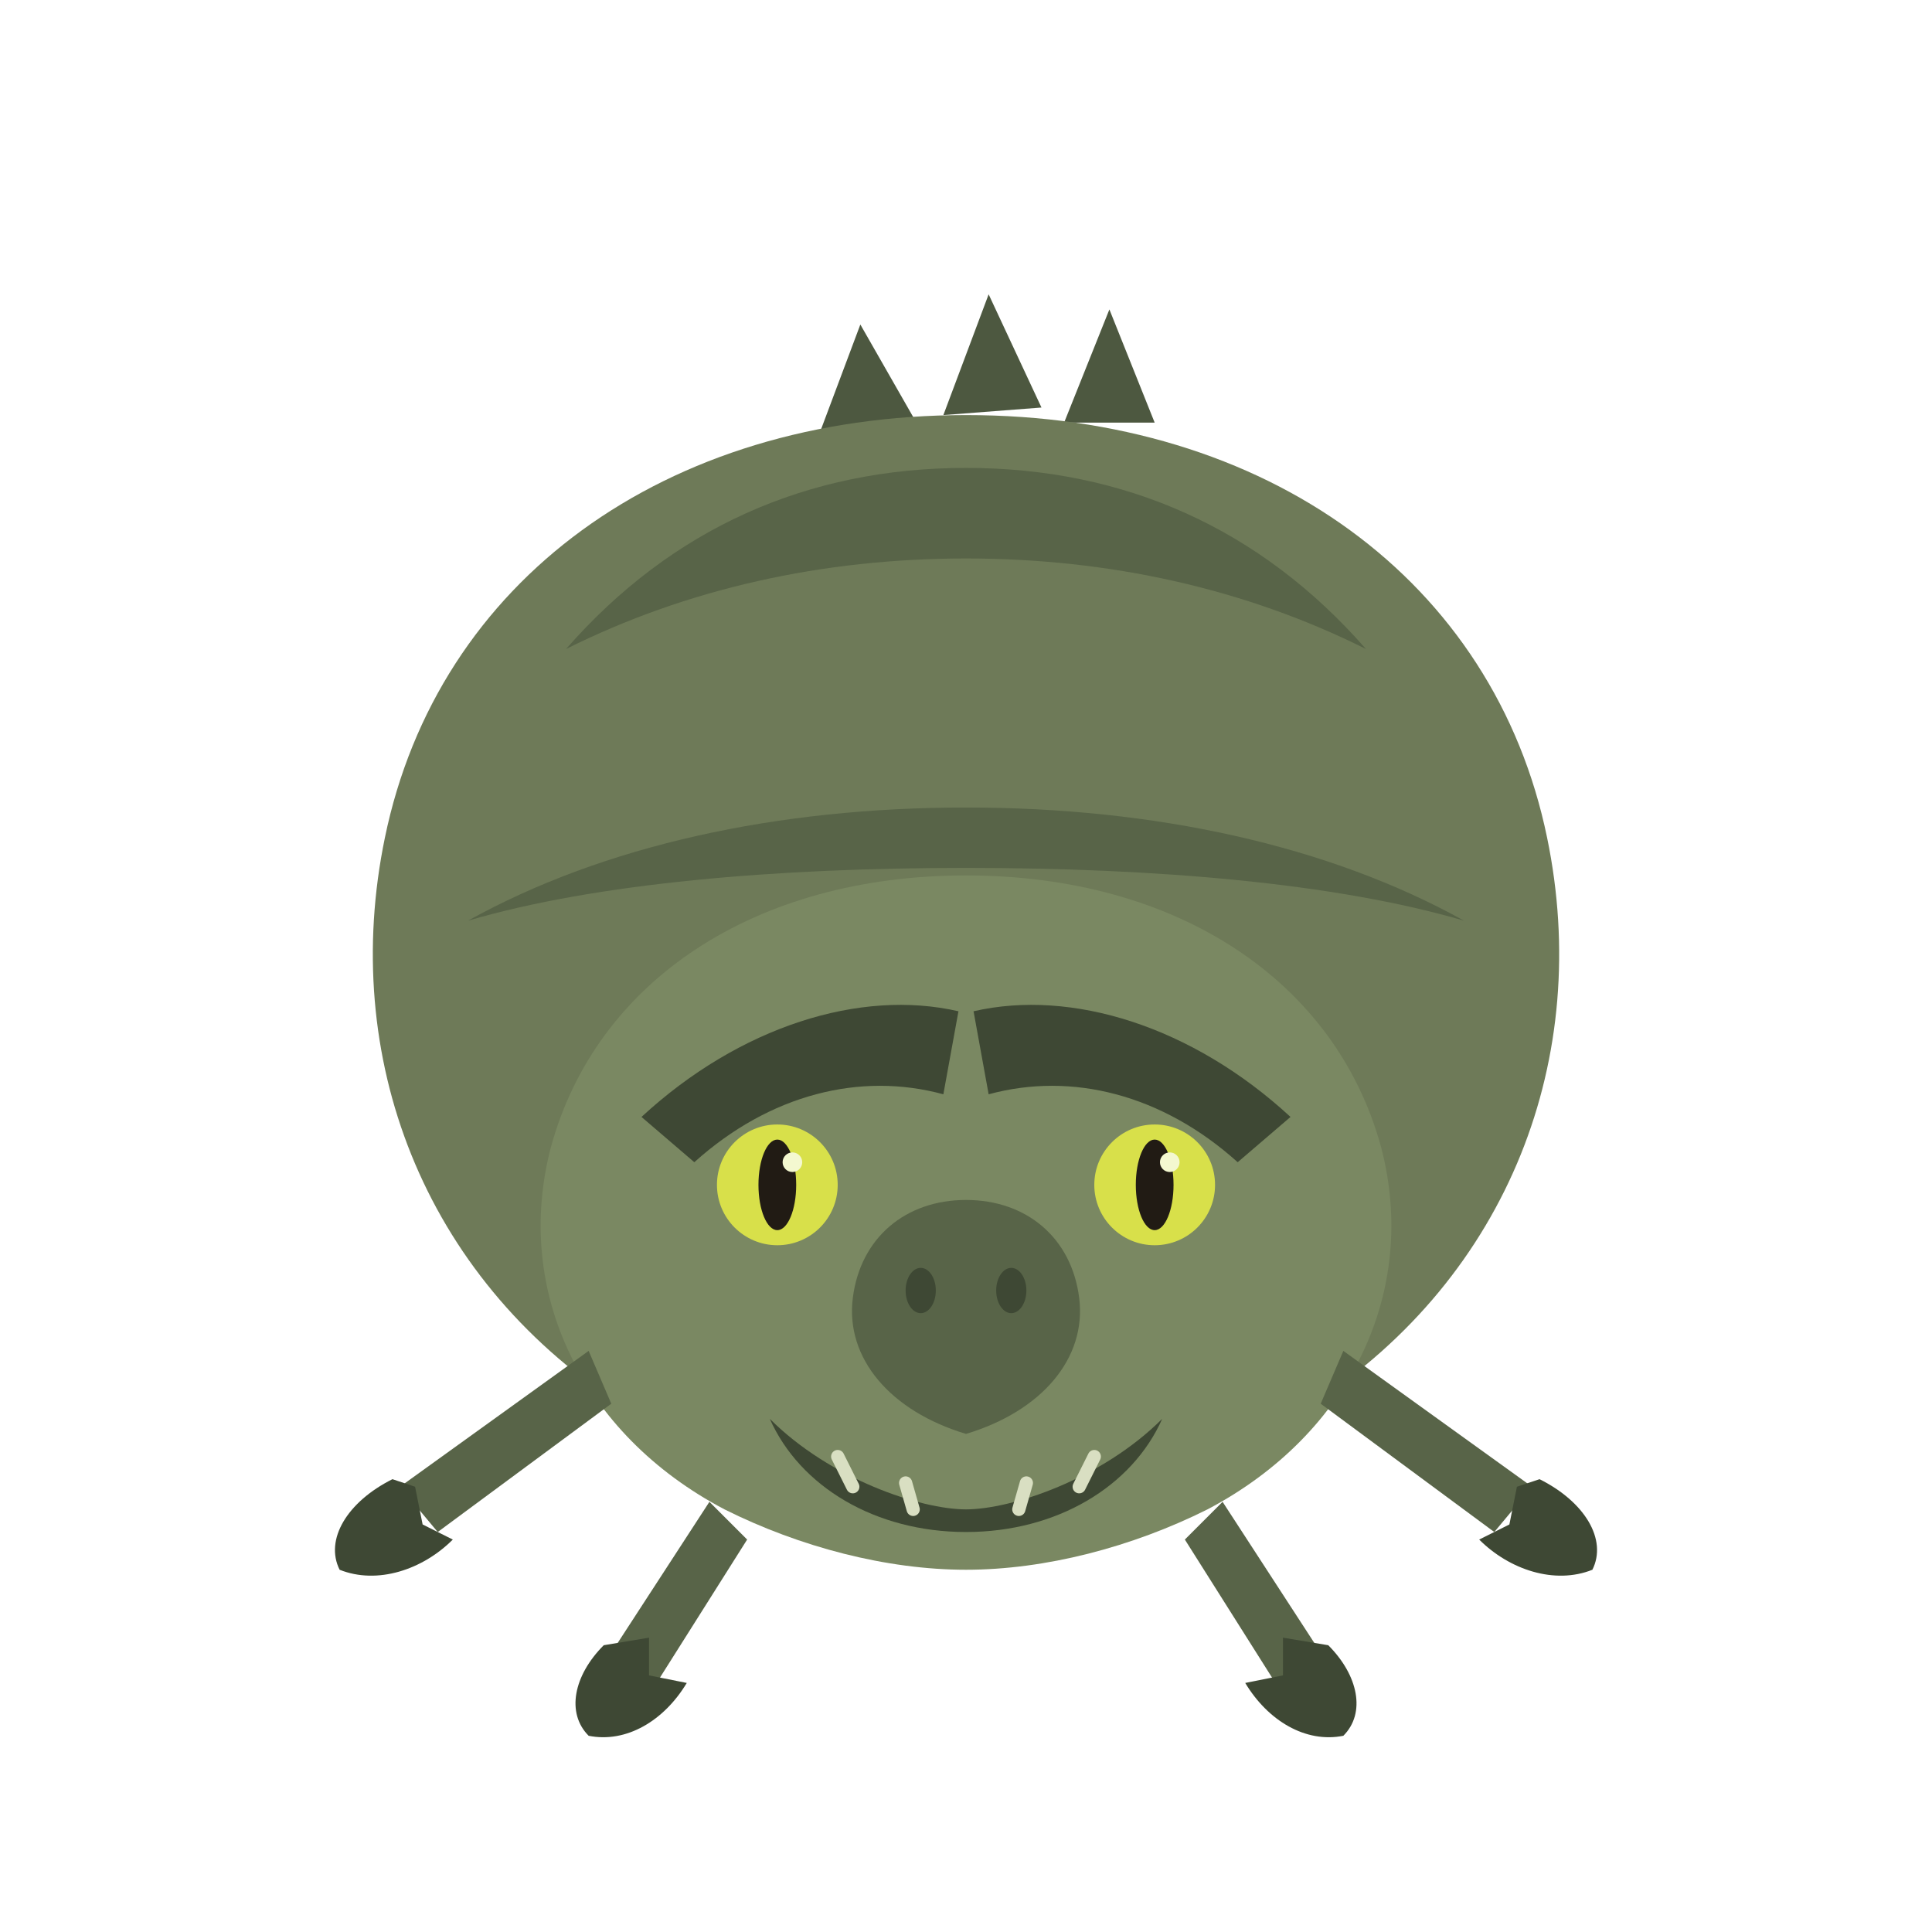
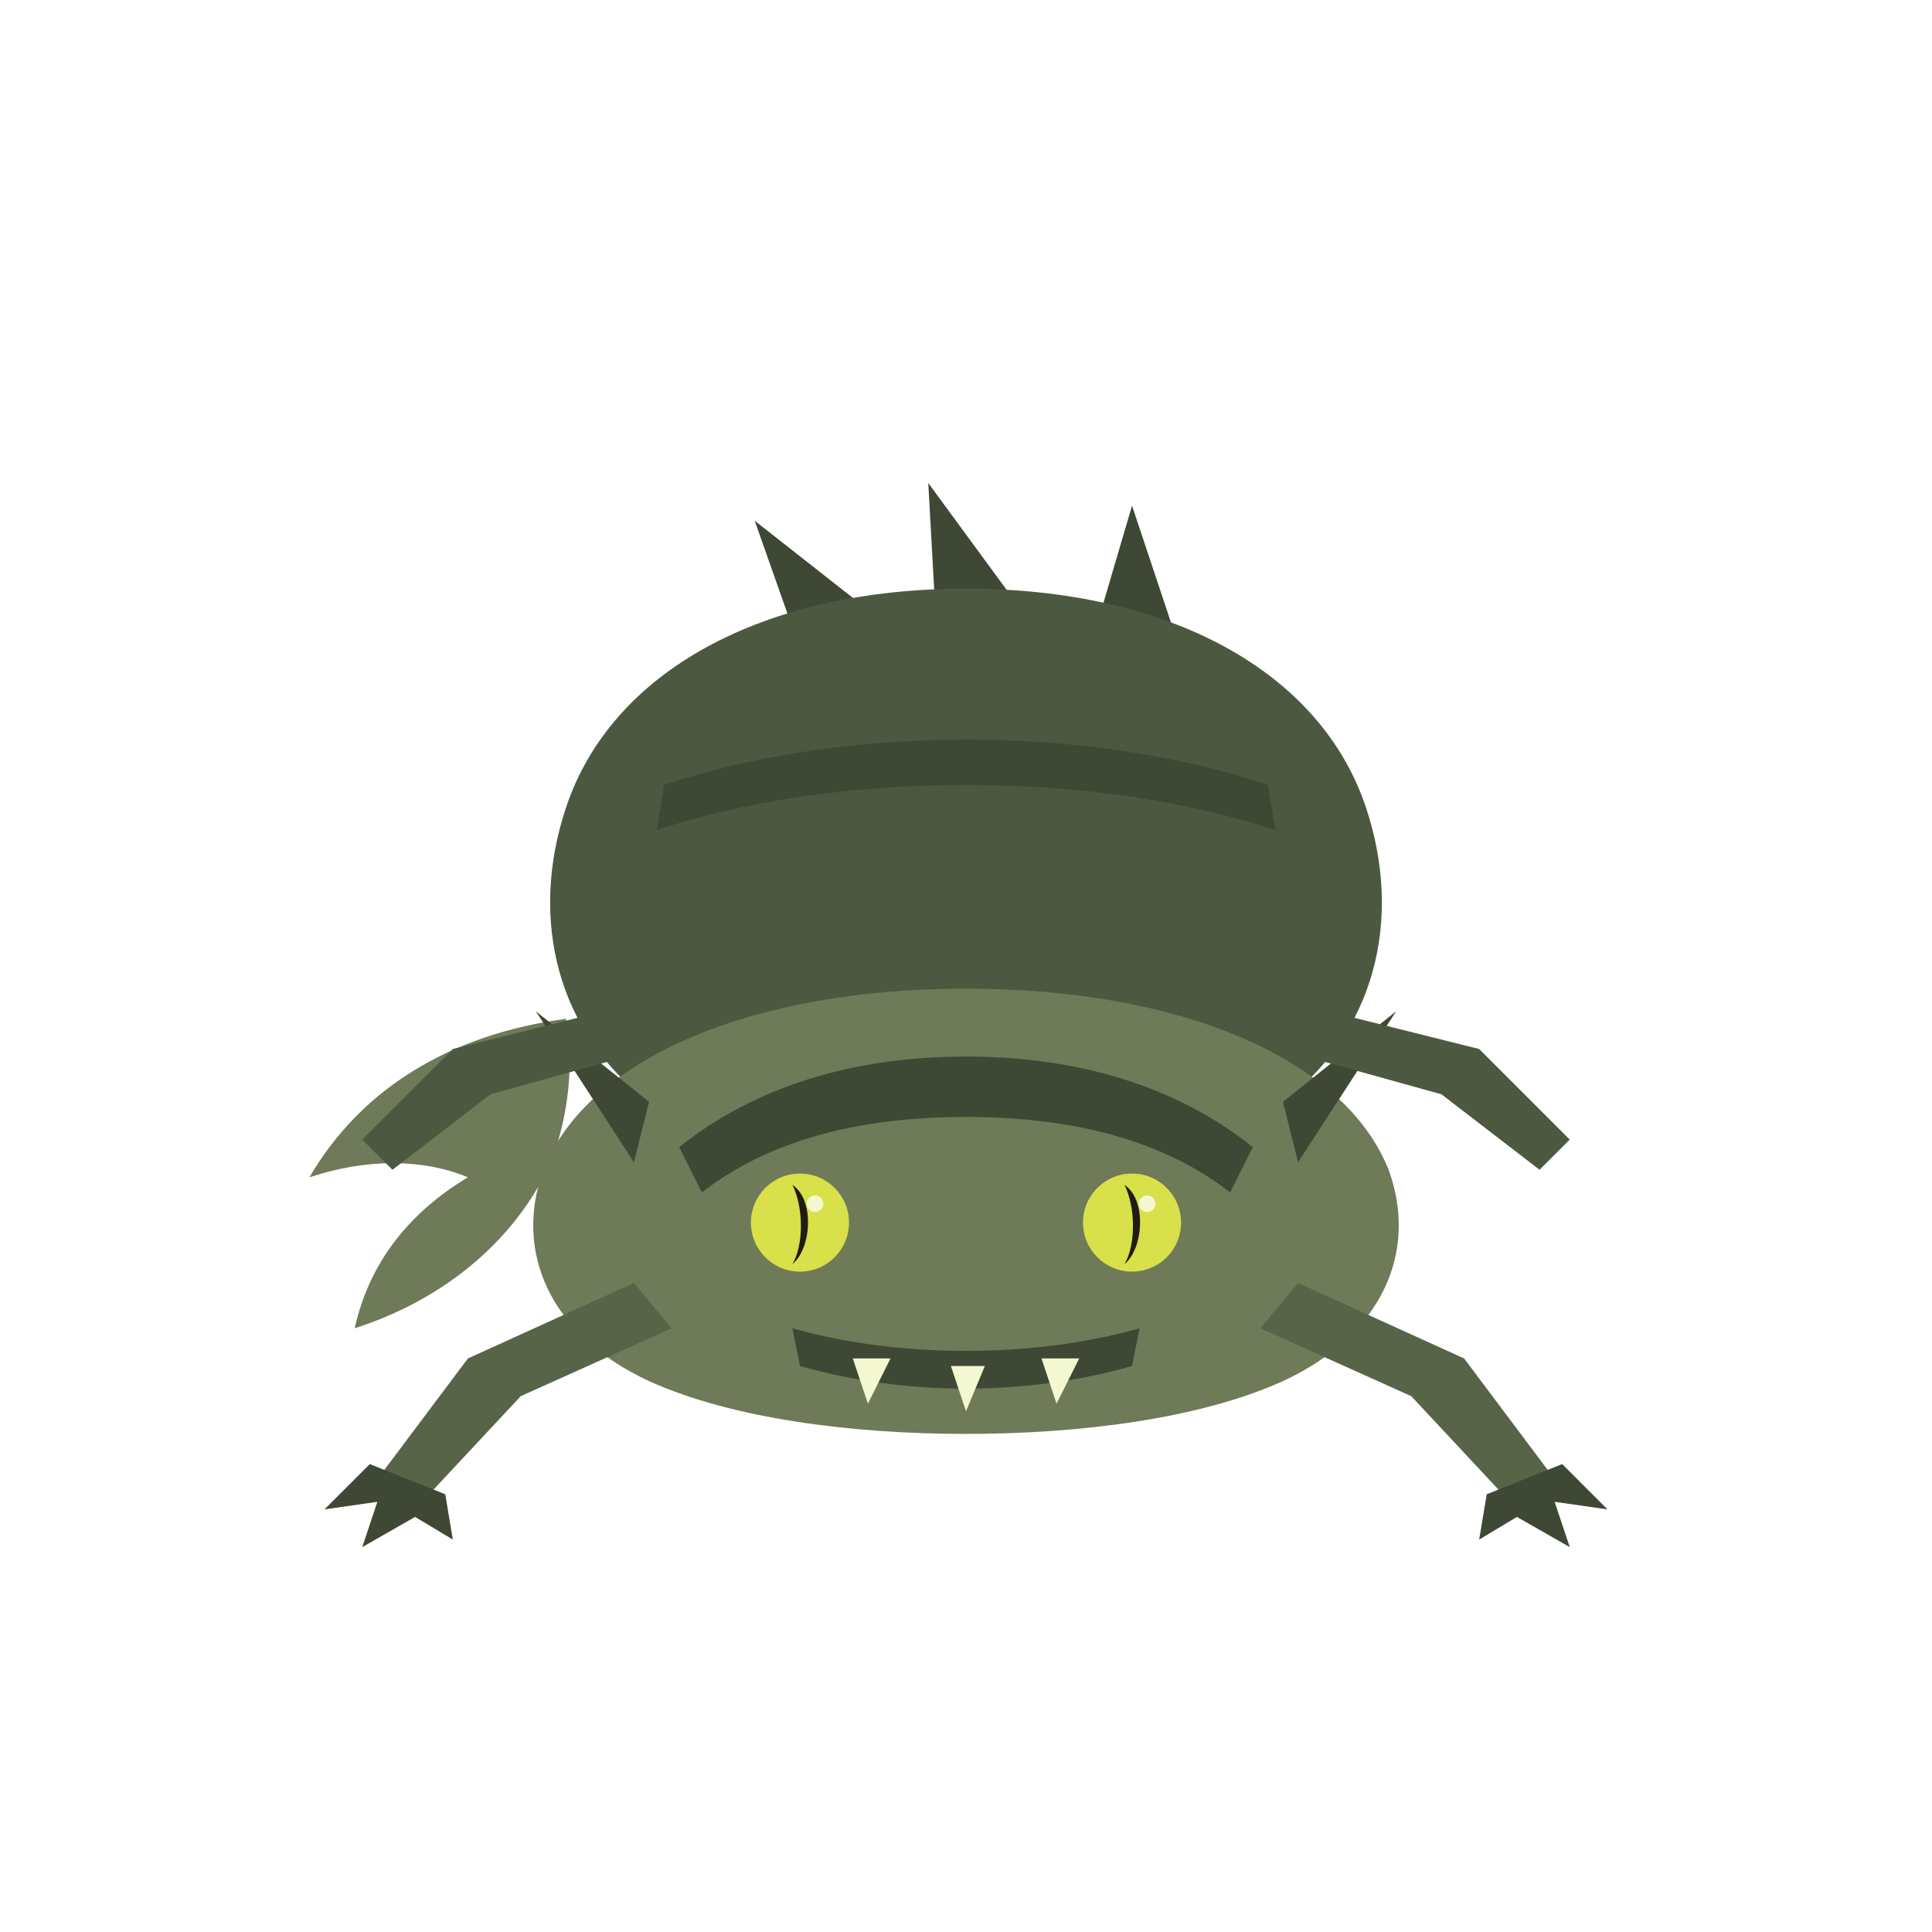
<svg xmlns="http://www.w3.org/2000/svg" viewBox="0 0 512 512" width="512" height="512">
-   <path d="M216 118 L228 86 L244 114 Z M250 110 L262 78 L276 108 Z M282 112 L294 82 L306 112 Z" fill="#4D5840" />
-   <path d="M256 110 C336 110 396 154 410 222 C422 280 400 338 348 372 L164 372 C112 338 90 280 102 222 C116 154 176 110 256 110 Z" fill="#6E7A58" />
-   <path d="M150 172 C178 140 214 124 256 124 C298 124 334 140 362 172 C330 156 294 148 256 148 C218 148 182 156 150 172 Z" fill="#586448" />
-   <path d="M124 244 C160 224 206 214 256 214 C306 214 352 224 388 244 C354 234 306 230 256 230 C206 230 158 234 124 244 Z" fill="#586448" />
-   <path d="M256 232 C312 232 354 260 366 304 C376 342 358 380 320 400 C300 410 277 416 256 416 C235 416 212 410 192 400 C154 380 136 342 146 304 C158 260 200 232 256 232 Z" fill="#7A8862" />
-   <path d="M170 296 C196 272 228 262 254 268 L250 290 C228 284 204 290 184 308 Z" fill="#3E4834" />
-   <path d="M342 296 C316 272 284 262 258 268 L262 290 C284 284 308 290 328 308 Z" fill="#3E4834" />
-   <circle cx="206" cy="314" r="16" fill="#D8E04A" />
-   <circle cx="306" cy="314" r="16" fill="#D8E04A" />
-   <ellipse cx="206" cy="314" rx="5" ry="12" fill="#211B14" />
-   <ellipse cx="306" cy="314" rx="5" ry="12" fill="#211B14" />
-   <circle cx="210" cy="308" r="2.6" fill="#F4F8D0" />
-   <circle cx="310" cy="308" r="2.6" fill="#F4F8D0" />
-   <path d="M256 318 C272 318 284 328 286 344 C288 360 276 374 256 380 C236 374 224 360 226 344 C228 328 240 318 256 318 Z" fill="#586448" />
-   <ellipse cx="244" cy="342" rx="4" ry="6" fill="#3E4834" />
-   <ellipse cx="268" cy="342" rx="4" ry="6" fill="#3E4834" />
-   <path d="M204 376 C220 392 244 400 256 400 C268 400 292 392 308 376 C300 394 280 406 256 406 C232 406 212 394 204 376 Z" fill="#3E4834" />
-   <path d="M222 386 L226 394 M240 393 L242 400 M272 393 L270 400 M290 386 L286 394" stroke="#D9DFC2" stroke-width="3.5" stroke-linecap="round" />
-   <path d="M156 358 L106 394 L116 406 L162 372 Z" fill="#586448" />
-   <path d="M104 392 C92 398 86 408 90 416 C100 420 112 416 120 408 L112 404 L110 394 Z" fill="#3E4834" />
-   <path d="M356 358 L406 394 L396 406 L350 372 Z" fill="#586448" />
-   <path d="M408 392 C420 398 426 408 422 416 C412 420 400 416 392 408 L400 404 L402 394 Z" fill="#3E4834" />
-   <path d="M188 398 L162 438 L174 446 L198 408 Z" fill="#586448" />
-   <path d="M160 436 C152 444 150 454 156 460 C166 462 176 456 182 446 L172 444 L172 434 Z" fill="#3E4834" />
-   <path d="M324 398 L350 438 L338 446 L314 408 Z" fill="#586448" />
-   <path d="M352 436 C360 444 362 454 356 460 C346 462 336 456 330 446 L340 444 L340 434 Z" fill="#3E4834" />
+   <path d="M212 172 L200 138 L228 160 Z" fill="#3E4834" />
+   <path d="M248 164 L246 128 L268 158 Z" fill="#3E4834" />
+   <path d="M290 168 L300 134 L312 170 Z" fill="#3E4834" />
+   <path d="M256 156 C310 156 350 178 362 214 C372 244 364 274 340 292 L172 292 C148 274 140 244 150 214 C162 178 202 156 256 156 Z" fill="#4D5840" />
+   <path d="M176 208 C224 192 288 192 336 208 L338 220 C290 204 222 204 174 220 Z" fill="#3E4834" />
+   <path d="M150 270 C120 274 96 288 82 312 C97 307 112 307 124 312 C109 321 98 334 94 352 C116 345 136 330 146 308 C151 295 152 281 150 270 Z" fill="#6E7A58" />
+   <path d="M256 262 C312 262 356 280 368 310 C376 332 366 354 340 366 C318 376 286 380 256 380 C226 380 194 376 172 366 C146 354 136 332 144 310 C156 280 200 262 256 262 Z" fill="#6E7A58" />
+   <path d="M180 304 C200 288 226 280 256 280 C286 280 312 288 332 304 L326 316 C308 302 284 296 256 296 C228 296 204 302 186 316 Z" fill="#3E4834" />
+   <circle cx="212" cy="324" r="13" fill="#D8E04A" />
+   <circle cx="300" cy="324" r="13" fill="#D8E04A" />
+   <path d="M210 314 C213 320 213 330 210 335 C215 331 216 318 210 314 Z" fill="#211B14" />
+   <path d="M298 314 C301 320 301 330 298 335 C303 331 304 318 298 314 Z" fill="#211B14" />
+   <circle cx="216" cy="319" r="2.2" fill="#F4F8D0" />
+   <circle cx="304" cy="319" r="2.2" fill="#F4F8D0" />
+   <path d="M210 352 C238 360 274 360 302 352 L300 362 C272 370 240 370 212 362 Z" fill="#3E4834" />
+   <path d="M226 360 L230 372 L236 360 Z" fill="#F4F8D0" />
+   <path d="M252 362 L256 374 L261 362 Z" fill="#F4F8D0" />
+   <path d="M276 360 L280 372 L286 360 Z" fill="#F4F8D0" />
+   <path d="M172 292 L142 268 L168 308 Z" fill="#3E4834" />
+   <path d="M340 292 L370 268 L344 308 Z" fill="#3E4834" />
+   <path d="M168 340 L124 360 L100 392 L110 400 L138 370 L178 352 Z" fill="#586448" />
+   <path d="M344 340 L388 360 L412 392 L402 400 L374 370 L334 352 Z" fill="#586448" />
+   <path d="M98 388 L86 400 L100 398 L96 410 L110 402 L120 408 L118 396 Z" fill="#3E4834" />
+   <path d="M414 388 L426 400 L412 398 L416 410 L402 402 L392 408 L394 396 Z" fill="#3E4834" />
+   <path d="M160 268 L120 278 L96 302 L104 310 L130 290 L166 280 Z" fill="#4D5840" />
+   <path d="M352 268 L392 278 L416 302 L408 310 L382 290 L346 280 Z" fill="#4D5840" />
</svg>
